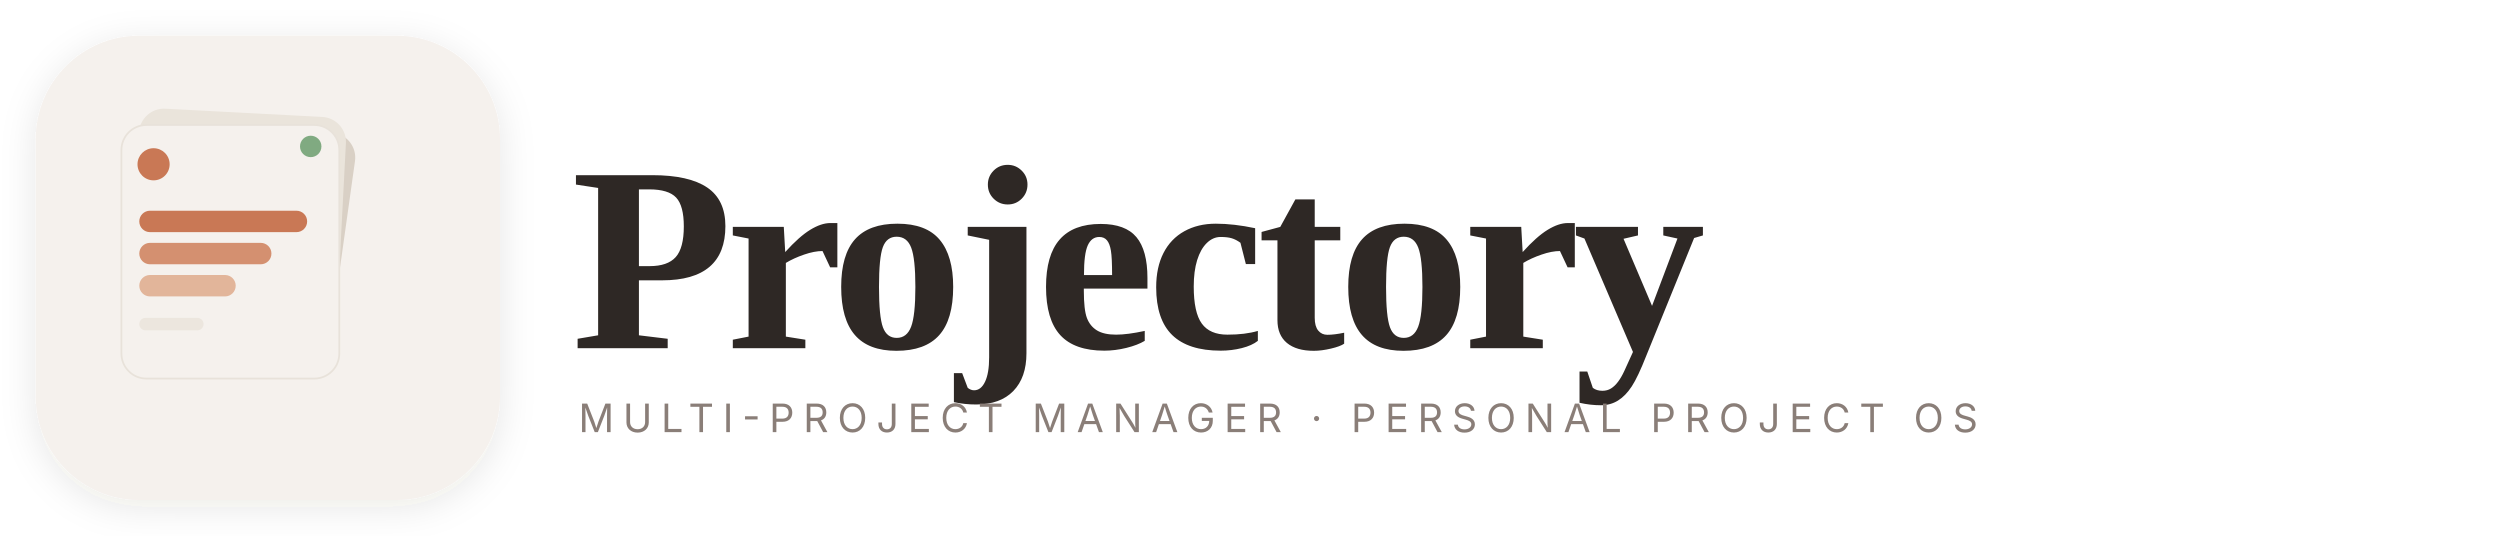
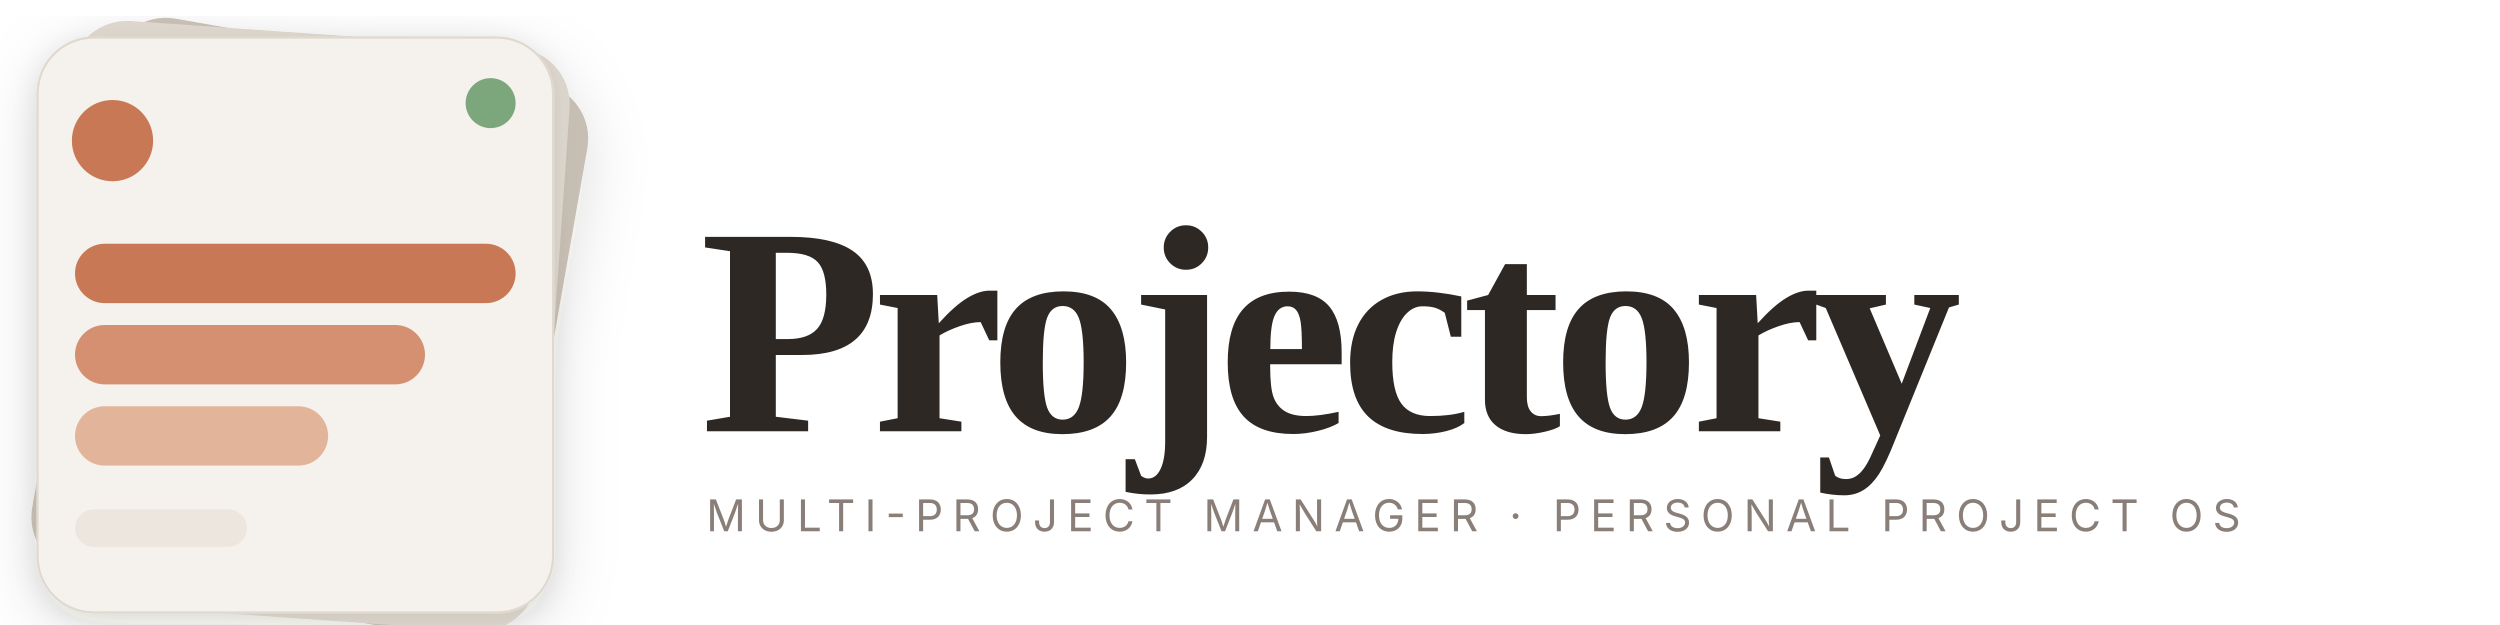
- <svg xmlns="http://www.w3.org/2000/svg" viewBox="0 0 1400 300" width="1400" height="300">
+ <svg xmlns="http://www.w3.org/2000/svg" viewBox="0 0 1600 400" width="1600" height="400">
  <defs>
-     <filter id="shadow" x="-20%" y="-20%" width="140%" height="140%">
-       <feDropShadow dx="0" dy="4" stdDeviation="10" flood-color="#2E2825" flood-opacity="0.10" />
+     <filter id="s1" x="-20%" y="-20%" width="140%" height="140%">
+       <feDropShadow dx="0" dy="10" stdDeviation="20" flood-color="#2E2825" flood-opacity="0.13" />
+     </filter>
+     <filter id="s2" x="-10%" y="-10%" width="120%" height="120%">
+       <feDropShadow dx="0" dy="4" stdDeviation="8" flood-color="#2E2825" flood-opacity="0.08" />
    </filter>
  </defs>
-   <g transform="translate(20,20)" filter="url(#shadow)">
-     <rect width="260" height="260" rx="58" fill="#F5F1ED" />
-     <g transform="translate(130,130) rotate(8) translate(-70,-80)">
-       <rect width="110" height="132" rx="14" fill="#D9D0C5" />
+   <g filter="url(#s1)">
+     <g transform="translate(200,200) rotate(10) translate(-155,-170)">
+       <rect width="310" height="360" rx="36" fill="#C8BFB4" />
    </g>
-     <g transform="translate(130,130) rotate(3) translate(-76,-86)">
-       <rect width="116" height="138" rx="14" fill="#EAE4DB" />
+     <g transform="translate(200,200) rotate(4) translate(-165,-178)">
+       <rect width="320" height="374" rx="36" fill="#DDD7CE" />
    </g>
-     <rect x="48" y="50" width="122" height="142" rx="14" fill="#F5F1ED" stroke="#E8E2DA" stroke-width="1" />
-     <circle cx="66" cy="72" r="9" fill="#C97854" />
-     <circle cx="154" cy="62" r="6" fill="#6B9E6E" opacity="0.85" />
-     <rect x="58" y="98" width="94" height="12" rx="6" fill="#C97854" />
-     <rect x="58" y="116" width="74" height="12" rx="6" fill="#D4906F" />
-     <rect x="58" y="134" width="54" height="12" rx="6" fill="#E2B59A" />
-     <rect x="58" y="158" width="36" height="7" rx="3.5" fill="#ECE6DE" />
+     <g filter="url(#s2)">
+       <rect x="24" y="24" width="330" height="368" rx="36" fill="#F5F1ED" stroke="#E0D9CF" stroke-width="1.5" />
+       <circle cx="72" cy="90" r="26" fill="#C97854" />
+       <circle cx="314" cy="66" r="16" fill="#6B9E6E" opacity="0.88" />
+       <rect x="48" y="156" width="282" height="38" rx="19" fill="#C97854" />
+       <rect x="48" y="208" width="224" height="38" rx="19" fill="#D4906F" />
+       <rect x="48" y="260" width="162" height="38" rx="19" fill="#E2B59A" />
+       <rect x="48" y="326" width="110" height="24" rx="12" fill="#ECE6DE" />
+     </g>
  </g>
-   <text x="320" y="195" font-family="Georgia,'Times New Roman',serif" font-size="148" font-weight="700" fill="#2E2825" letter-spacing="-4">Projectory</text>
-   <text x="324" y="242" font-family="ui-sans-serif,system-ui,-apple-system,sans-serif" font-size="22" fill="#8A7E78" letter-spacing="5">MULTI-PROJECT MANAGER  ·  PERSONAL PROJECT OS</text>
+   <text x="448" y="276" font-family="Georgia,'Times New Roman',serif" font-size="190" font-weight="700" fill="#2E2825" letter-spacing="-6">Projectory</text>
+   <text x="452" y="340" font-family="ui-sans-serif,system-ui,-apple-system,sans-serif" font-size="28" fill="#8A7E78" letter-spacing="6">MULTI-PROJECT MANAGER  ·  PERSONAL PROJECT OS</text>
</svg>
